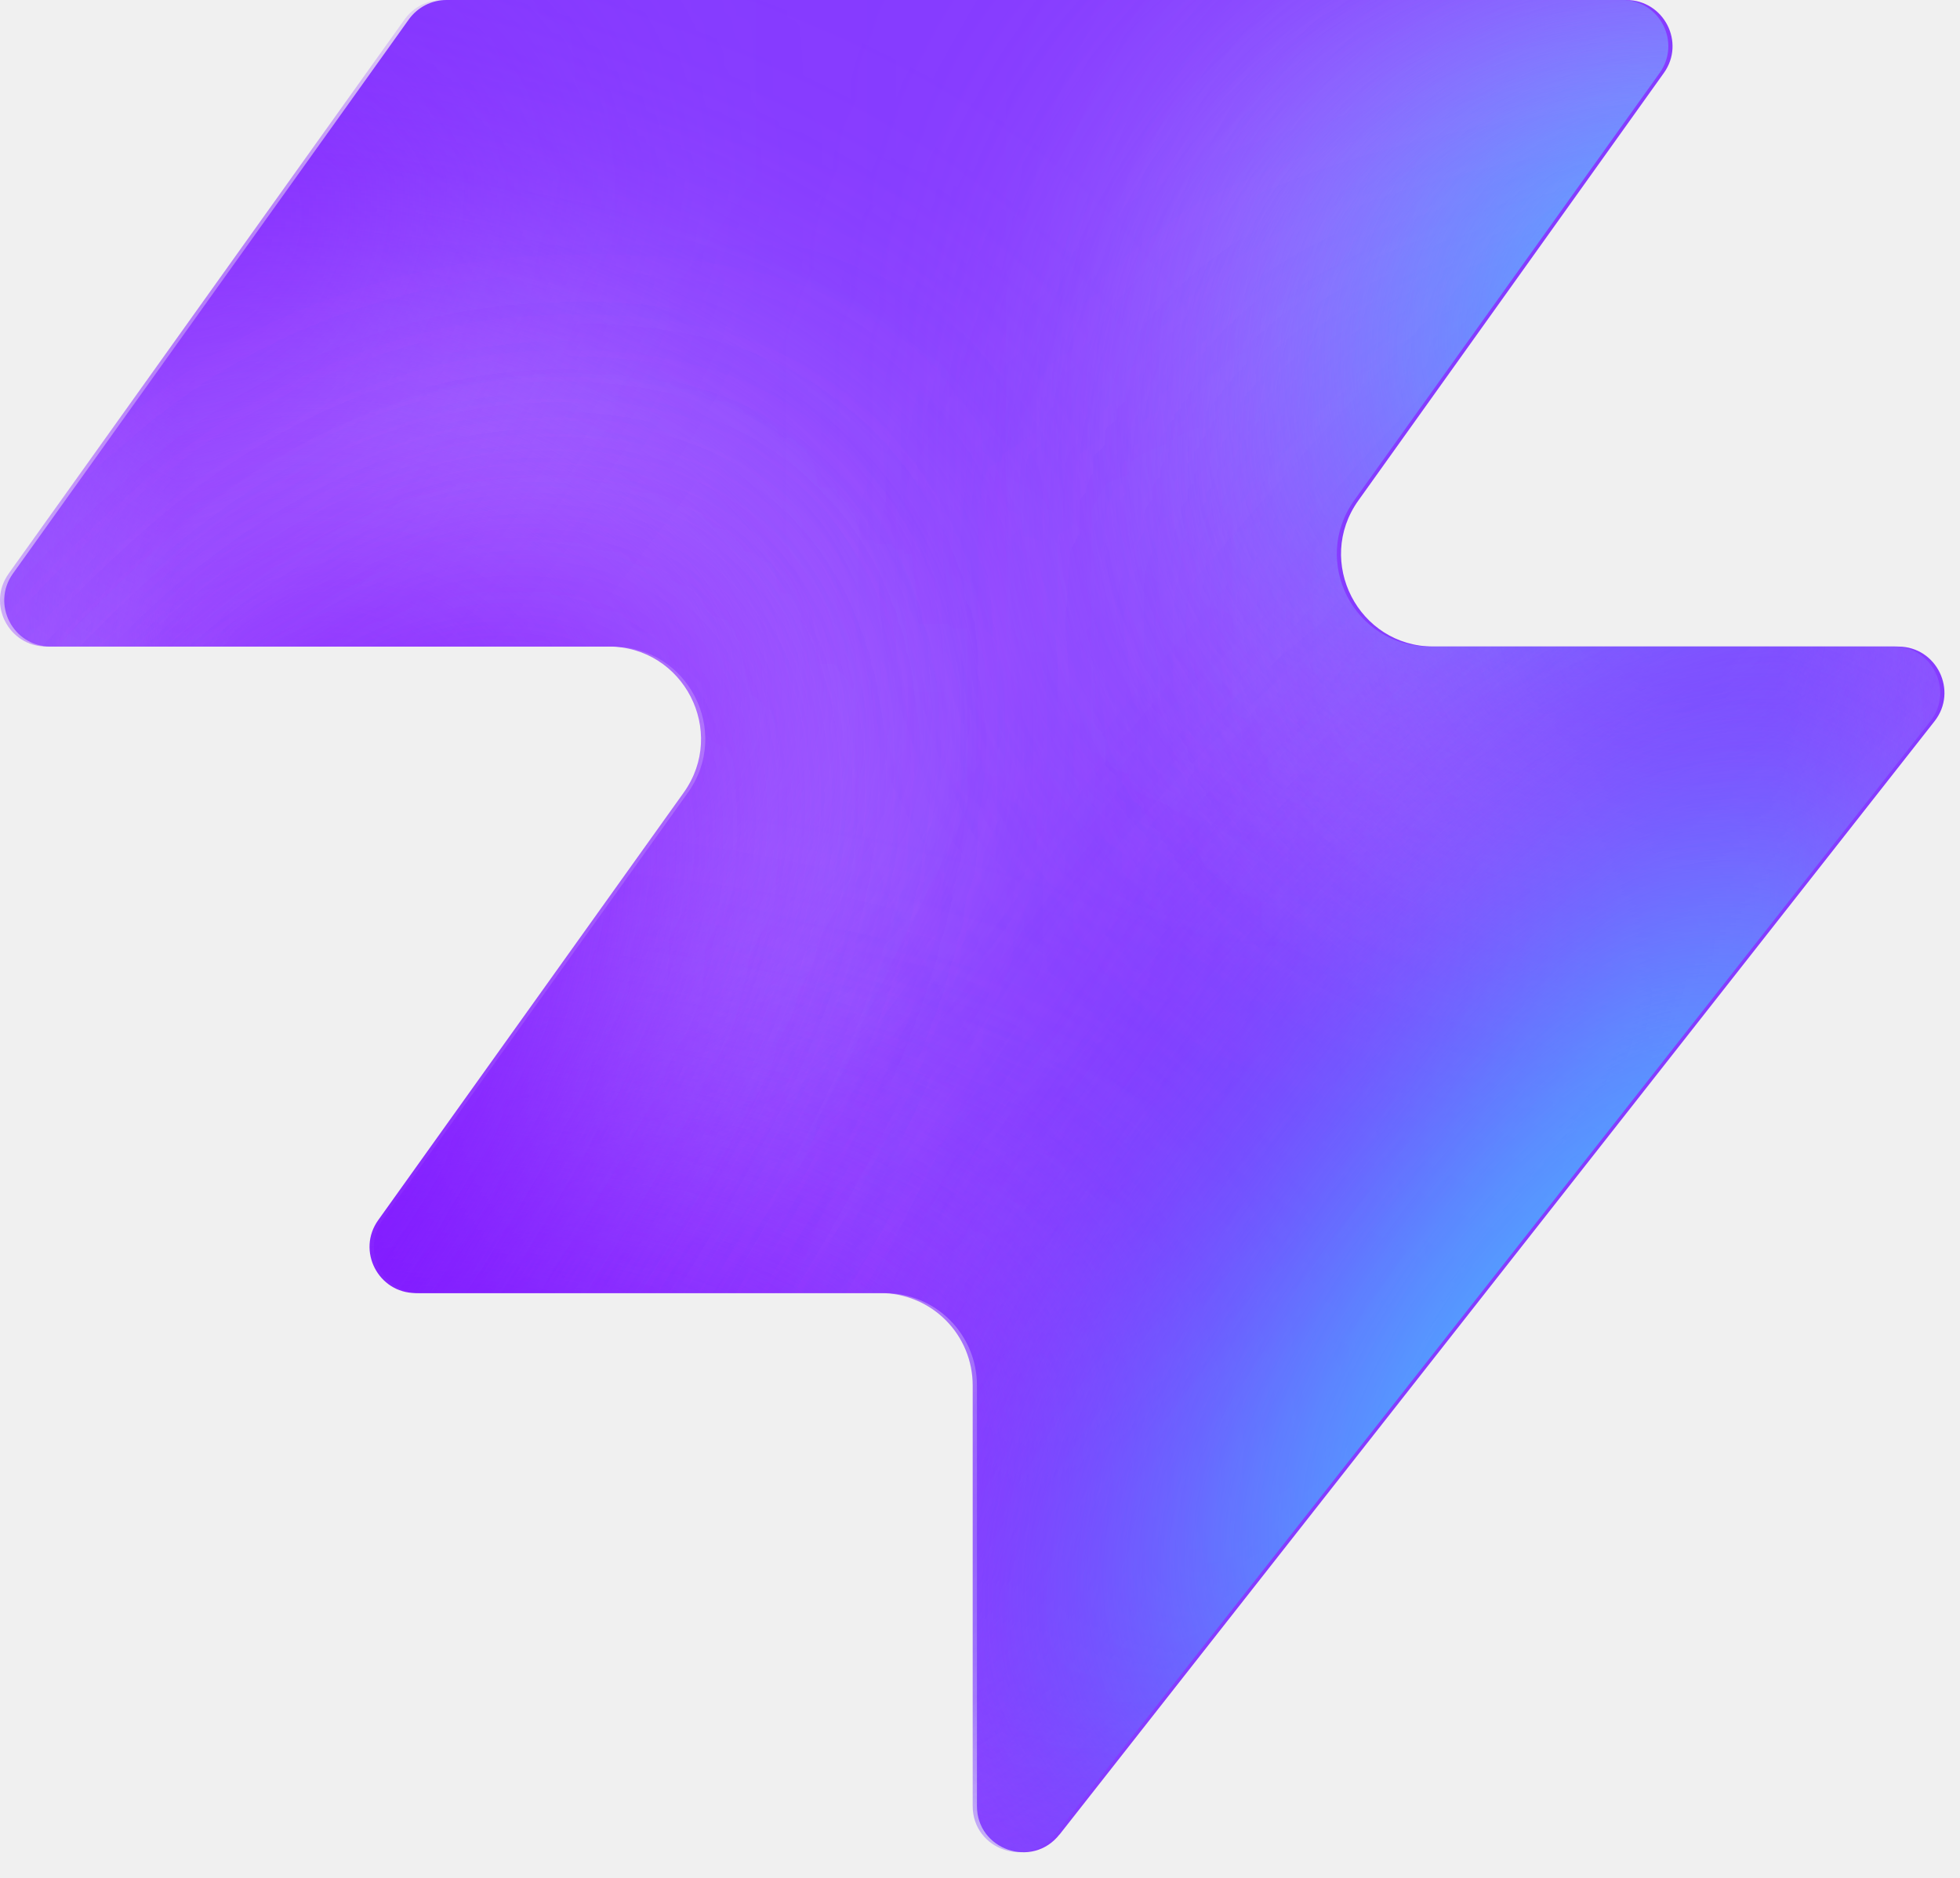
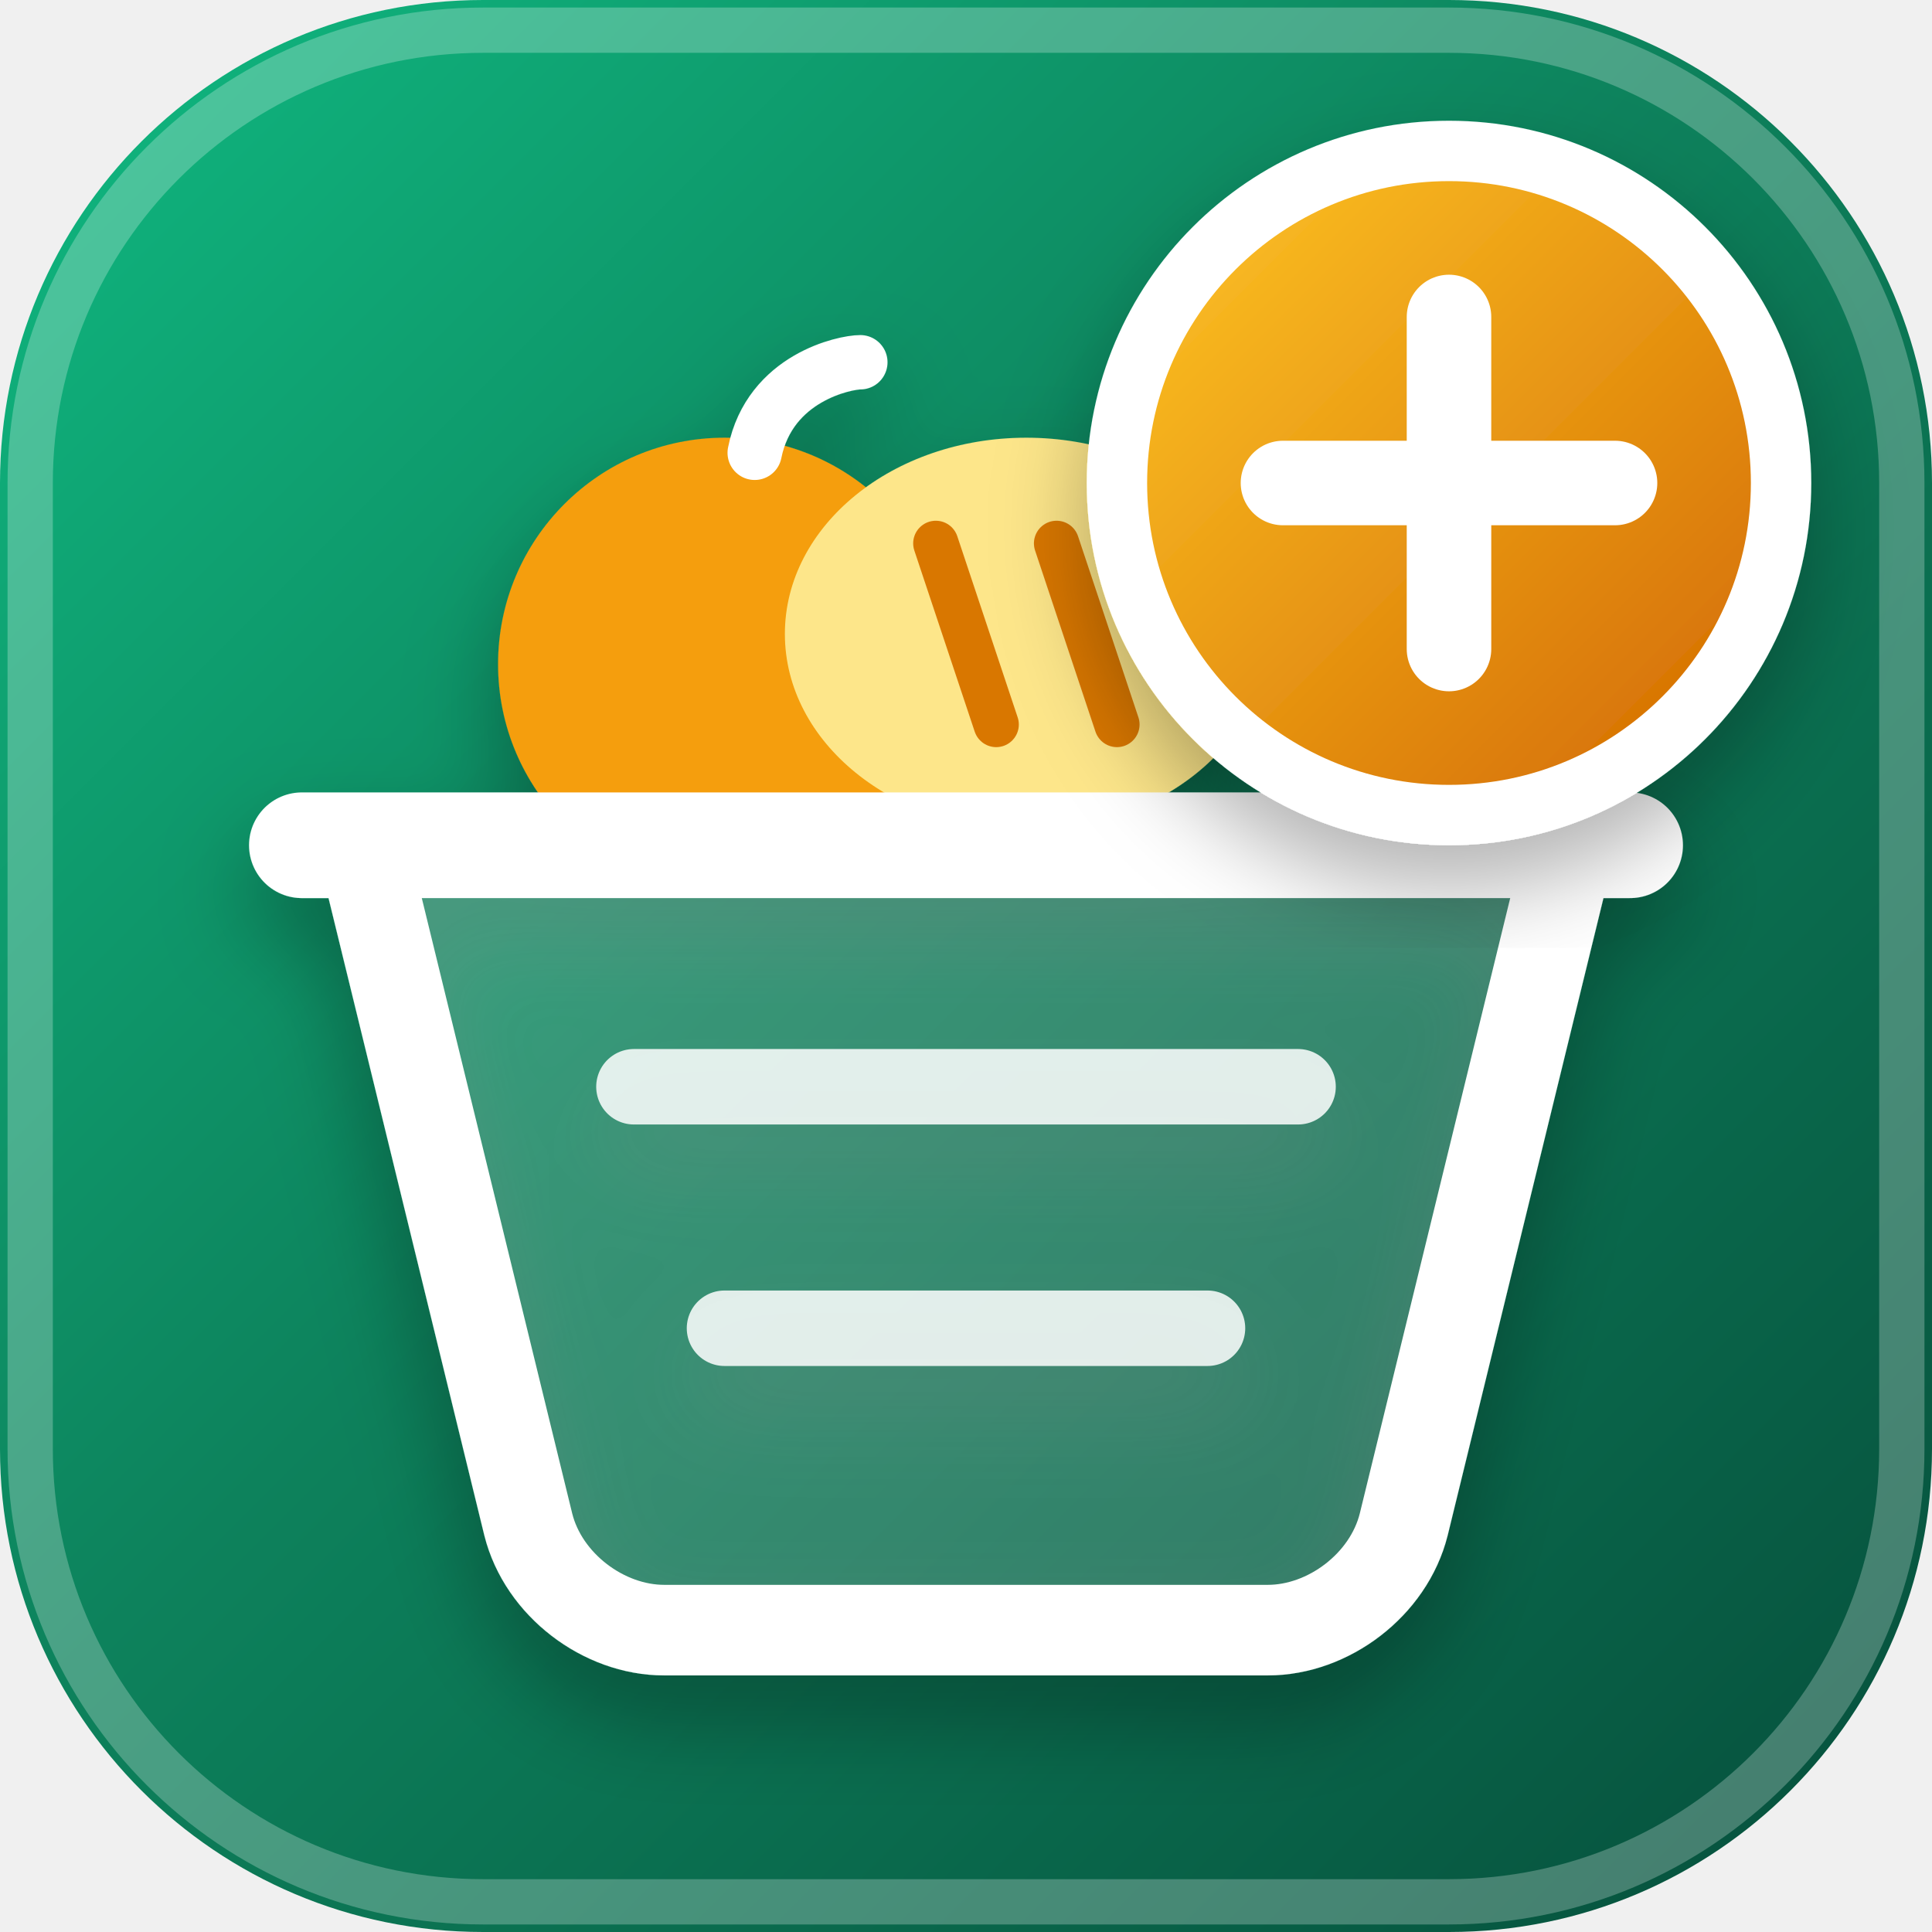
- <svg xmlns="http://www.w3.org/2000/svg" width="48" height="46" fill="none" viewBox="0 0 48 46">
-   <path fill="#863bff" d="M25.946 44.938c-.664.845-2.021.375-2.021-.698V33.937a2.26 2.26 0 0 0-2.262-2.262H10.287c-.92 0-1.456-1.04-.92-1.788l7.48-10.471c1.07-1.497 0-3.578-1.842-3.578H1.237c-.92 0-1.456-1.04-.92-1.788L10.013.474c.214-.297.556-.474.92-.474h28.894c.92 0 1.456 1.04.92 1.788l-7.48 10.471c-1.07 1.498 0 3.579 1.842 3.579h11.377c.943 0 1.473 1.088.89 1.83L25.947 44.94z" style="fill:#863bff;fill:color(display-p3 .525 .23 1);fill-opacity:1" />
-   <mask id="a" width="48" height="46" x="0" y="0" maskUnits="userSpaceOnUse" style="mask-type:alpha">
-     <path fill="#000" d="M25.842 44.938c-.664.844-2.021.375-2.021-.698V33.937a2.26 2.26 0 0 0-2.262-2.262H10.183c-.92 0-1.456-1.04-.92-1.788l7.48-10.471c1.07-1.498 0-3.579-1.842-3.579H1.133c-.92 0-1.456-1.04-.92-1.787L9.91.473c.214-.297.556-.474.92-.474h28.894c.92 0 1.456 1.04.92 1.788l-7.48 10.471c-1.07 1.498 0 3.578 1.842 3.578h11.377c.943 0 1.473 1.088.89 1.832L25.843 44.94z" style="fill:#000;fill-opacity:1" />
-   </mask>
-   <g mask="url(#a)">
-     <g filter="url(#b)">
-       <ellipse cx="5.508" cy="14.704" fill="#ede6ff" rx="5.508" ry="14.704" style="fill:#ede6ff;fill:color(display-p3 .927 .903 1);fill-opacity:1" transform="matrix(.00324 1 1 -.00324 -4.47 31.516)" />
-     </g>
-     <g filter="url(#c)">
-       <ellipse cx="10.399" cy="29.851" fill="#ede6ff" rx="10.399" ry="29.851" style="fill:#ede6ff;fill:color(display-p3 .927 .903 1);fill-opacity:1" transform="matrix(.00324 1 1 -.00324 -39.328 7.883)" />
-     </g>
-     <g filter="url(#d)">
-       <ellipse cx="5.508" cy="30.487" fill="#7e14ff" rx="5.508" ry="30.487" style="fill:#7e14ff;fill:color(display-p3 .492 .077 1);fill-opacity:1" transform="rotate(89.814 -25.913 -14.639)scale(1 -1)" />
-     </g>
-     <g filter="url(#e)">
-       <ellipse cx="5.508" cy="30.599" fill="#7e14ff" rx="5.508" ry="30.599" style="fill:#7e14ff;fill:color(display-p3 .492 .077 1);fill-opacity:1" transform="rotate(89.814 -32.644 -3.334)scale(1 -1)" />
-     </g>
-     <g filter="url(#f)">
-       <ellipse cx="5.508" cy="30.599" fill="#7e14ff" rx="5.508" ry="30.599" style="fill:#7e14ff;fill:color(display-p3 .492 .077 1);fill-opacity:1" transform="matrix(.00324 1 1 -.00324 -34.34 30.47)" />
-     </g>
-     <g filter="url(#g)">
-       <ellipse cx="14.072" cy="22.078" fill="#ede6ff" rx="14.072" ry="22.078" style="fill:#ede6ff;fill:color(display-p3 .927 .903 1);fill-opacity:1" transform="rotate(93.35 24.506 48.493)scale(-1 1)" />
-     </g>
-     <g filter="url(#h)">
-       <ellipse cx="3.47" cy="21.501" fill="#7e14ff" rx="3.47" ry="21.501" style="fill:#7e14ff;fill:color(display-p3 .492 .077 1);fill-opacity:1" transform="rotate(89.009 28.708 47.59)scale(-1 1)" />
-     </g>
-     <g filter="url(#i)">
-       <ellipse cx="3.47" cy="21.501" fill="#7e14ff" rx="3.47" ry="21.501" style="fill:#7e14ff;fill:color(display-p3 .492 .077 1);fill-opacity:1" transform="rotate(89.009 28.708 47.59)scale(-1 1)" />
-     </g>
-     <g filter="url(#j)">
-       <ellipse cx=".387" cy="8.972" fill="#7e14ff" rx="4.407" ry="29.108" style="fill:#7e14ff;fill:color(display-p3 .492 .077 1);fill-opacity:1" transform="rotate(39.51 .387 8.972)" />
-     </g>
-     <g filter="url(#k)">
-       <ellipse cx="47.523" cy="-6.092" fill="#7e14ff" rx="4.407" ry="29.108" style="fill:#7e14ff;fill:color(display-p3 .492 .077 1);fill-opacity:1" transform="rotate(37.892 47.523 -6.092)" />
-     </g>
-     <g filter="url(#l)">
-       <ellipse cx="41.412" cy="6.333" fill="#47bfff" rx="5.971" ry="9.665" style="fill:#47bfff;fill:color(display-p3 .28 .748 1);fill-opacity:1" transform="rotate(37.892 41.412 6.333)" />
-     </g>
-     <g filter="url(#m)">
-       <ellipse cx="-1.879" cy="38.332" fill="#7e14ff" rx="4.407" ry="29.108" style="fill:#7e14ff;fill:color(display-p3 .492 .077 1);fill-opacity:1" transform="rotate(37.892 -1.88 38.332)" />
-     </g>
-     <g filter="url(#n)">
-       <ellipse cx="-1.879" cy="38.332" fill="#7e14ff" rx="4.407" ry="29.108" style="fill:#7e14ff;fill:color(display-p3 .492 .077 1);fill-opacity:1" transform="rotate(37.892 -1.88 38.332)" />
-     </g>
-     <g filter="url(#o)">
-       <ellipse cx="35.651" cy="29.907" fill="#7e14ff" rx="4.407" ry="29.108" style="fill:#7e14ff;fill:color(display-p3 .492 .077 1);fill-opacity:1" transform="rotate(37.892 35.651 29.907)" />
-     </g>
-     <g filter="url(#p)">
-       <ellipse cx="38.418" cy="32.4" fill="#47bfff" rx="5.971" ry="15.297" style="fill:#47bfff;fill:color(display-p3 .28 .748 1);fill-opacity:1" transform="rotate(37.892 38.418 32.4)" />
-     </g>
-   </g>
+ <svg xmlns="http://www.w3.org/2000/svg" viewBox="0 0 64 64" width="64" height="64" fill="none">
  <defs>
-     <filter id="b" width="60.045" height="41.654" x="-19.77" y="16.149" color-interpolation-filters="sRGB" filterUnits="userSpaceOnUse">
-       <feFlood flood-opacity="0" result="BackgroundImageFix" />
-       <feBlend in="SourceGraphic" in2="BackgroundImageFix" result="shape" />
-       <feGaussianBlur result="effect1_foregroundBlur_2002_17158" stdDeviation="7.659" />
-     </filter>
-     <filter id="c" width="90.34" height="51.437" x="-54.613" y="-7.533" color-interpolation-filters="sRGB" filterUnits="userSpaceOnUse">
-       <feFlood flood-opacity="0" result="BackgroundImageFix" />
-       <feBlend in="SourceGraphic" in2="BackgroundImageFix" result="shape" />
-       <feGaussianBlur result="effect1_foregroundBlur_2002_17158" stdDeviation="7.659" />
-     </filter>
-     <filter id="d" width="79.355" height="29.4" x="-49.64" y="2.03" color-interpolation-filters="sRGB" filterUnits="userSpaceOnUse">
-       <feFlood flood-opacity="0" result="BackgroundImageFix" />
-       <feBlend in="SourceGraphic" in2="BackgroundImageFix" result="shape" />
-       <feGaussianBlur result="effect1_foregroundBlur_2002_17158" stdDeviation="4.596" />
-     </filter>
-     <filter id="e" width="79.579" height="29.4" x="-45.045" y="20.029" color-interpolation-filters="sRGB" filterUnits="userSpaceOnUse">
-       <feFlood flood-opacity="0" result="BackgroundImageFix" />
-       <feBlend in="SourceGraphic" in2="BackgroundImageFix" result="shape" />
-       <feGaussianBlur result="effect1_foregroundBlur_2002_17158" stdDeviation="4.596" />
-     </filter>
-     <filter id="f" width="79.579" height="29.4" x="-43.513" y="21.178" color-interpolation-filters="sRGB" filterUnits="userSpaceOnUse">
-       <feFlood flood-opacity="0" result="BackgroundImageFix" />
-       <feBlend in="SourceGraphic" in2="BackgroundImageFix" result="shape" />
-       <feGaussianBlur result="effect1_foregroundBlur_2002_17158" stdDeviation="4.596" />
-     </filter>
-     <filter id="g" width="74.749" height="58.852" x="15.756" y="-17.901" color-interpolation-filters="sRGB" filterUnits="userSpaceOnUse">
-       <feFlood flood-opacity="0" result="BackgroundImageFix" />
-       <feBlend in="SourceGraphic" in2="BackgroundImageFix" result="shape" />
-       <feGaussianBlur result="effect1_foregroundBlur_2002_17158" stdDeviation="7.659" />
-     </filter>
-     <filter id="h" width="61.377" height="25.362" x="23.548" y="2.284" color-interpolation-filters="sRGB" filterUnits="userSpaceOnUse">
-       <feFlood flood-opacity="0" result="BackgroundImageFix" />
-       <feBlend in="SourceGraphic" in2="BackgroundImageFix" result="shape" />
-       <feGaussianBlur result="effect1_foregroundBlur_2002_17158" stdDeviation="4.596" />
-     </filter>
-     <filter id="i" width="61.377" height="25.362" x="23.548" y="2.284" color-interpolation-filters="sRGB" filterUnits="userSpaceOnUse">
-       <feFlood flood-opacity="0" result="BackgroundImageFix" />
-       <feBlend in="SourceGraphic" in2="BackgroundImageFix" result="shape" />
-       <feGaussianBlur result="effect1_foregroundBlur_2002_17158" stdDeviation="4.596" />
-     </filter>
-     <filter id="j" width="56.045" height="63.649" x="-27.636" y="-22.853" color-interpolation-filters="sRGB" filterUnits="userSpaceOnUse">
-       <feFlood flood-opacity="0" result="BackgroundImageFix" />
-       <feBlend in="SourceGraphic" in2="BackgroundImageFix" result="shape" />
-       <feGaussianBlur result="effect1_foregroundBlur_2002_17158" stdDeviation="4.596" />
-     </filter>
-     <filter id="k" width="54.814" height="64.646" x="20.116" y="-38.415" color-interpolation-filters="sRGB" filterUnits="userSpaceOnUse">
-       <feFlood flood-opacity="0" result="BackgroundImageFix" />
-       <feBlend in="SourceGraphic" in2="BackgroundImageFix" result="shape" />
-       <feGaussianBlur result="effect1_foregroundBlur_2002_17158" stdDeviation="4.596" />
-     </filter>
-     <filter id="l" width="33.541" height="35.313" x="24.641" y="-11.323" color-interpolation-filters="sRGB" filterUnits="userSpaceOnUse">
-       <feFlood flood-opacity="0" result="BackgroundImageFix" />
-       <feBlend in="SourceGraphic" in2="BackgroundImageFix" result="shape" />
-       <feGaussianBlur result="effect1_foregroundBlur_2002_17158" stdDeviation="4.596" />
-     </filter>
-     <filter id="m" width="54.814" height="64.646" x="-29.286" y="6.009" color-interpolation-filters="sRGB" filterUnits="userSpaceOnUse">
-       <feFlood flood-opacity="0" result="BackgroundImageFix" />
-       <feBlend in="SourceGraphic" in2="BackgroundImageFix" result="shape" />
-       <feGaussianBlur result="effect1_foregroundBlur_2002_17158" stdDeviation="4.596" />
-     </filter>
-     <filter id="n" width="54.814" height="64.646" x="-29.286" y="6.009" color-interpolation-filters="sRGB" filterUnits="userSpaceOnUse">
-       <feFlood flood-opacity="0" result="BackgroundImageFix" />
-       <feBlend in="SourceGraphic" in2="BackgroundImageFix" result="shape" />
-       <feGaussianBlur result="effect1_foregroundBlur_2002_17158" stdDeviation="4.596" />
-     </filter>
-     <filter id="o" width="54.814" height="64.646" x="8.244" y="-2.416" color-interpolation-filters="sRGB" filterUnits="userSpaceOnUse">
-       <feFlood flood-opacity="0" result="BackgroundImageFix" />
-       <feBlend in="SourceGraphic" in2="BackgroundImageFix" result="shape" />
-       <feGaussianBlur result="effect1_foregroundBlur_2002_17158" stdDeviation="4.596" />
-     </filter>
-     <filter id="p" width="39.409" height="43.623" x="18.713" y="10.588" color-interpolation-filters="sRGB" filterUnits="userSpaceOnUse">
-       <feFlood flood-opacity="0" result="BackgroundImageFix" />
-       <feBlend in="SourceGraphic" in2="BackgroundImageFix" result="shape" />
-       <feGaussianBlur result="effect1_foregroundBlur_2002_17158" stdDeviation="4.596" />
+     <linearGradient id="bgGrad" x1="0" y1="0" x2="64" y2="64" gradientUnits="userSpaceOnUse">
+       <stop offset="0%" stop-color="#10b981" />
+       <stop offset="45%" stop-color="#0d825c" />
+       <stop offset="100%" stop-color="#064e3b" />
+     </linearGradient>
+     <linearGradient id="plusGrad" x1="40" y1="6" x2="56" y2="22" gradientUnits="userSpaceOnUse">
+       <stop offset="0%" stop-color="#fbbf24" />
+       <stop offset="100%" stop-color="#d97706" />
+     </linearGradient>
+     <filter id="shadow" x="-20%" y="-20%" width="140%" height="140%">
+       <feDropShadow dx="0" dy="1.5" stdDeviation="1.5" flood-color="#000" flood-opacity="0.3" />
    </filter>
  </defs>
+   <rect width="64" height="64" rx="16" fill="url(#bgGrad)" />
+   <rect x="1" y="1" width="62" height="62" rx="15" stroke="rgba(255,255,255,0.25)" stroke-width="1.5" />
+   <g filter="url(#shadow)">
+     <circle cx="24" cy="22" r="7.5" fill="#f59e0b" />
+     <path d="M25 15C25.5 12.5 28 12 28.5 12" stroke="#ffffff" stroke-width="1.8" stroke-linecap="round" />
+     <ellipse cx="34" cy="21" rx="8" ry="6.5" fill="#fde68a" />
+     <path d="M31 18L33 24M35 18L37 24" stroke="#d97706" stroke-width="1.5" stroke-linecap="round" />
+     <path d="M12 28H52L46.5 50.5C46 52.5 44 54 42 54H22C20 54 18 52.5 17.5 50.5L12 28Z" fill="#ffffff" fill-opacity="0.15" stroke="#ffffff" stroke-width="3" stroke-linejoin="round" />
+     <path d="M10 28H54" stroke="#ffffff" stroke-width="3.5" stroke-linecap="round" />
+     <path d="M21 36H43" stroke="#ffffff" stroke-width="2.5" stroke-linecap="round" stroke-opacity="0.85" />
+     <path d="M24 44H40" stroke="#ffffff" stroke-width="2.5" stroke-linecap="round" stroke-opacity="0.85" />
+   </g>
+   <g filter="url(#shadow)">
+     <circle cx="48" cy="16" r="11" fill="url(#plusGrad)" stroke="#ffffff" stroke-width="2" />
+     <path d="M48 10.5V21.5M42.5 16H53.5" stroke="#ffffff" stroke-width="2.8" stroke-linecap="round" />
+   </g>
</svg>
